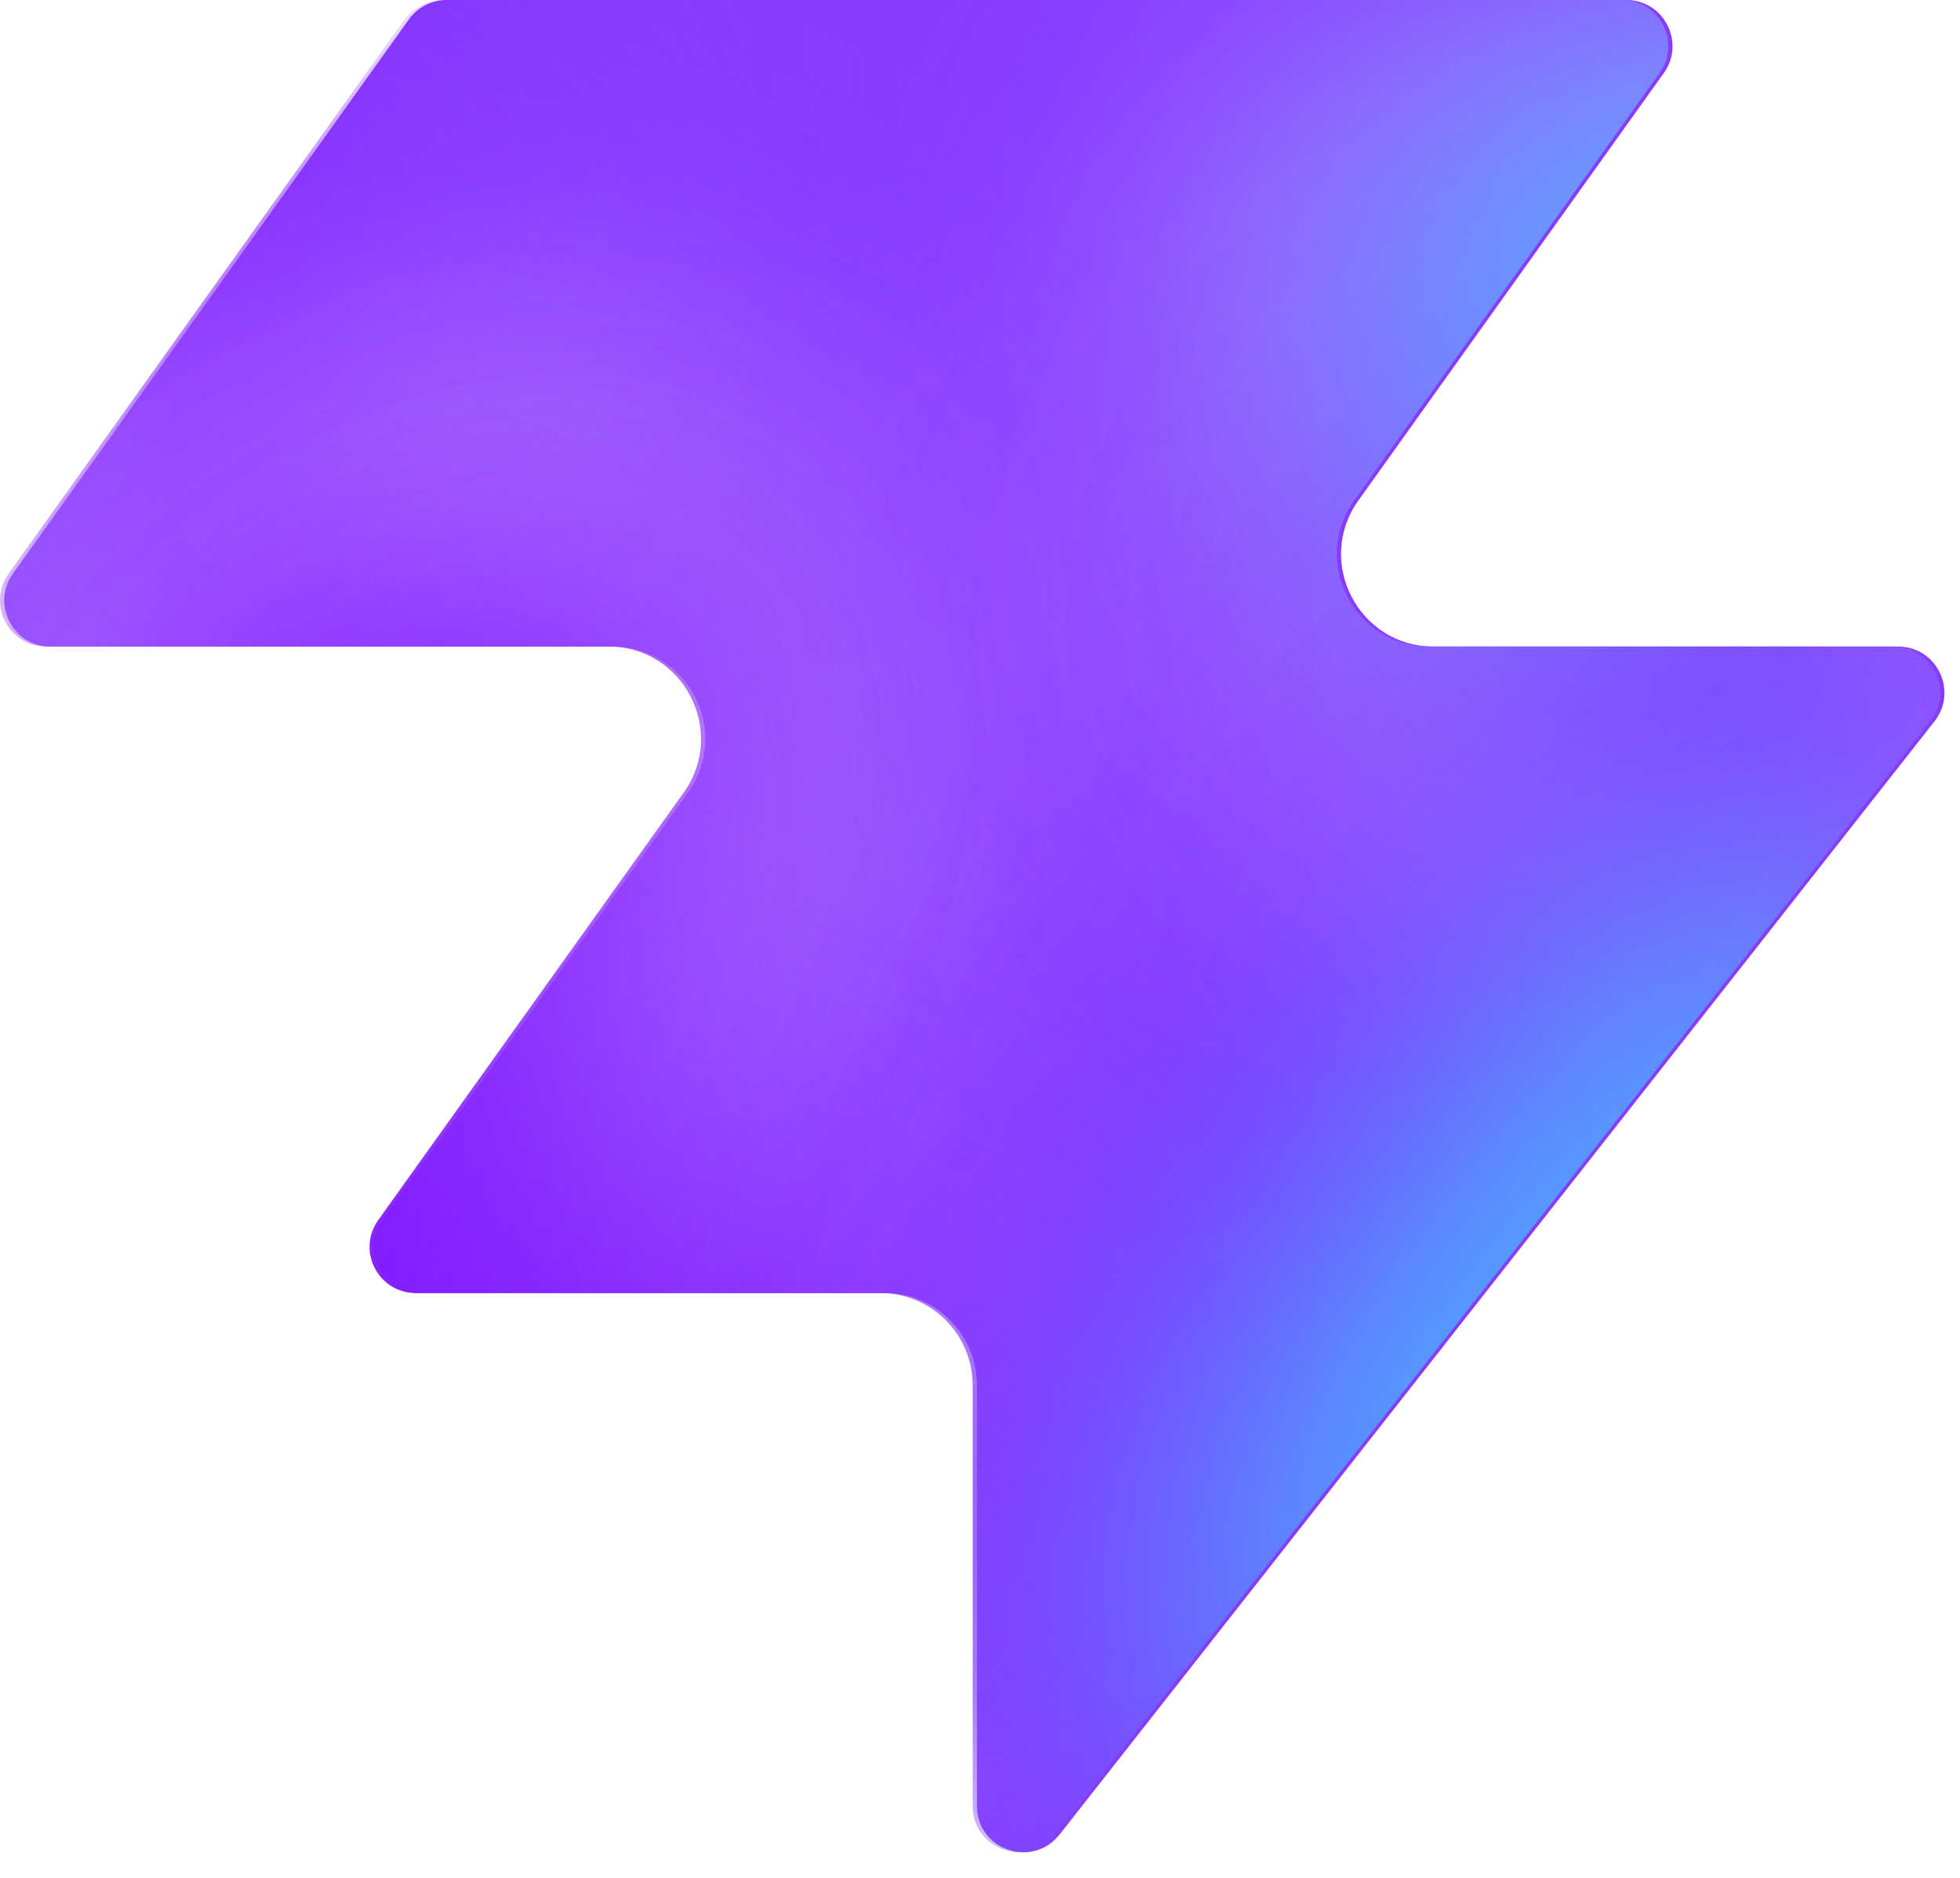
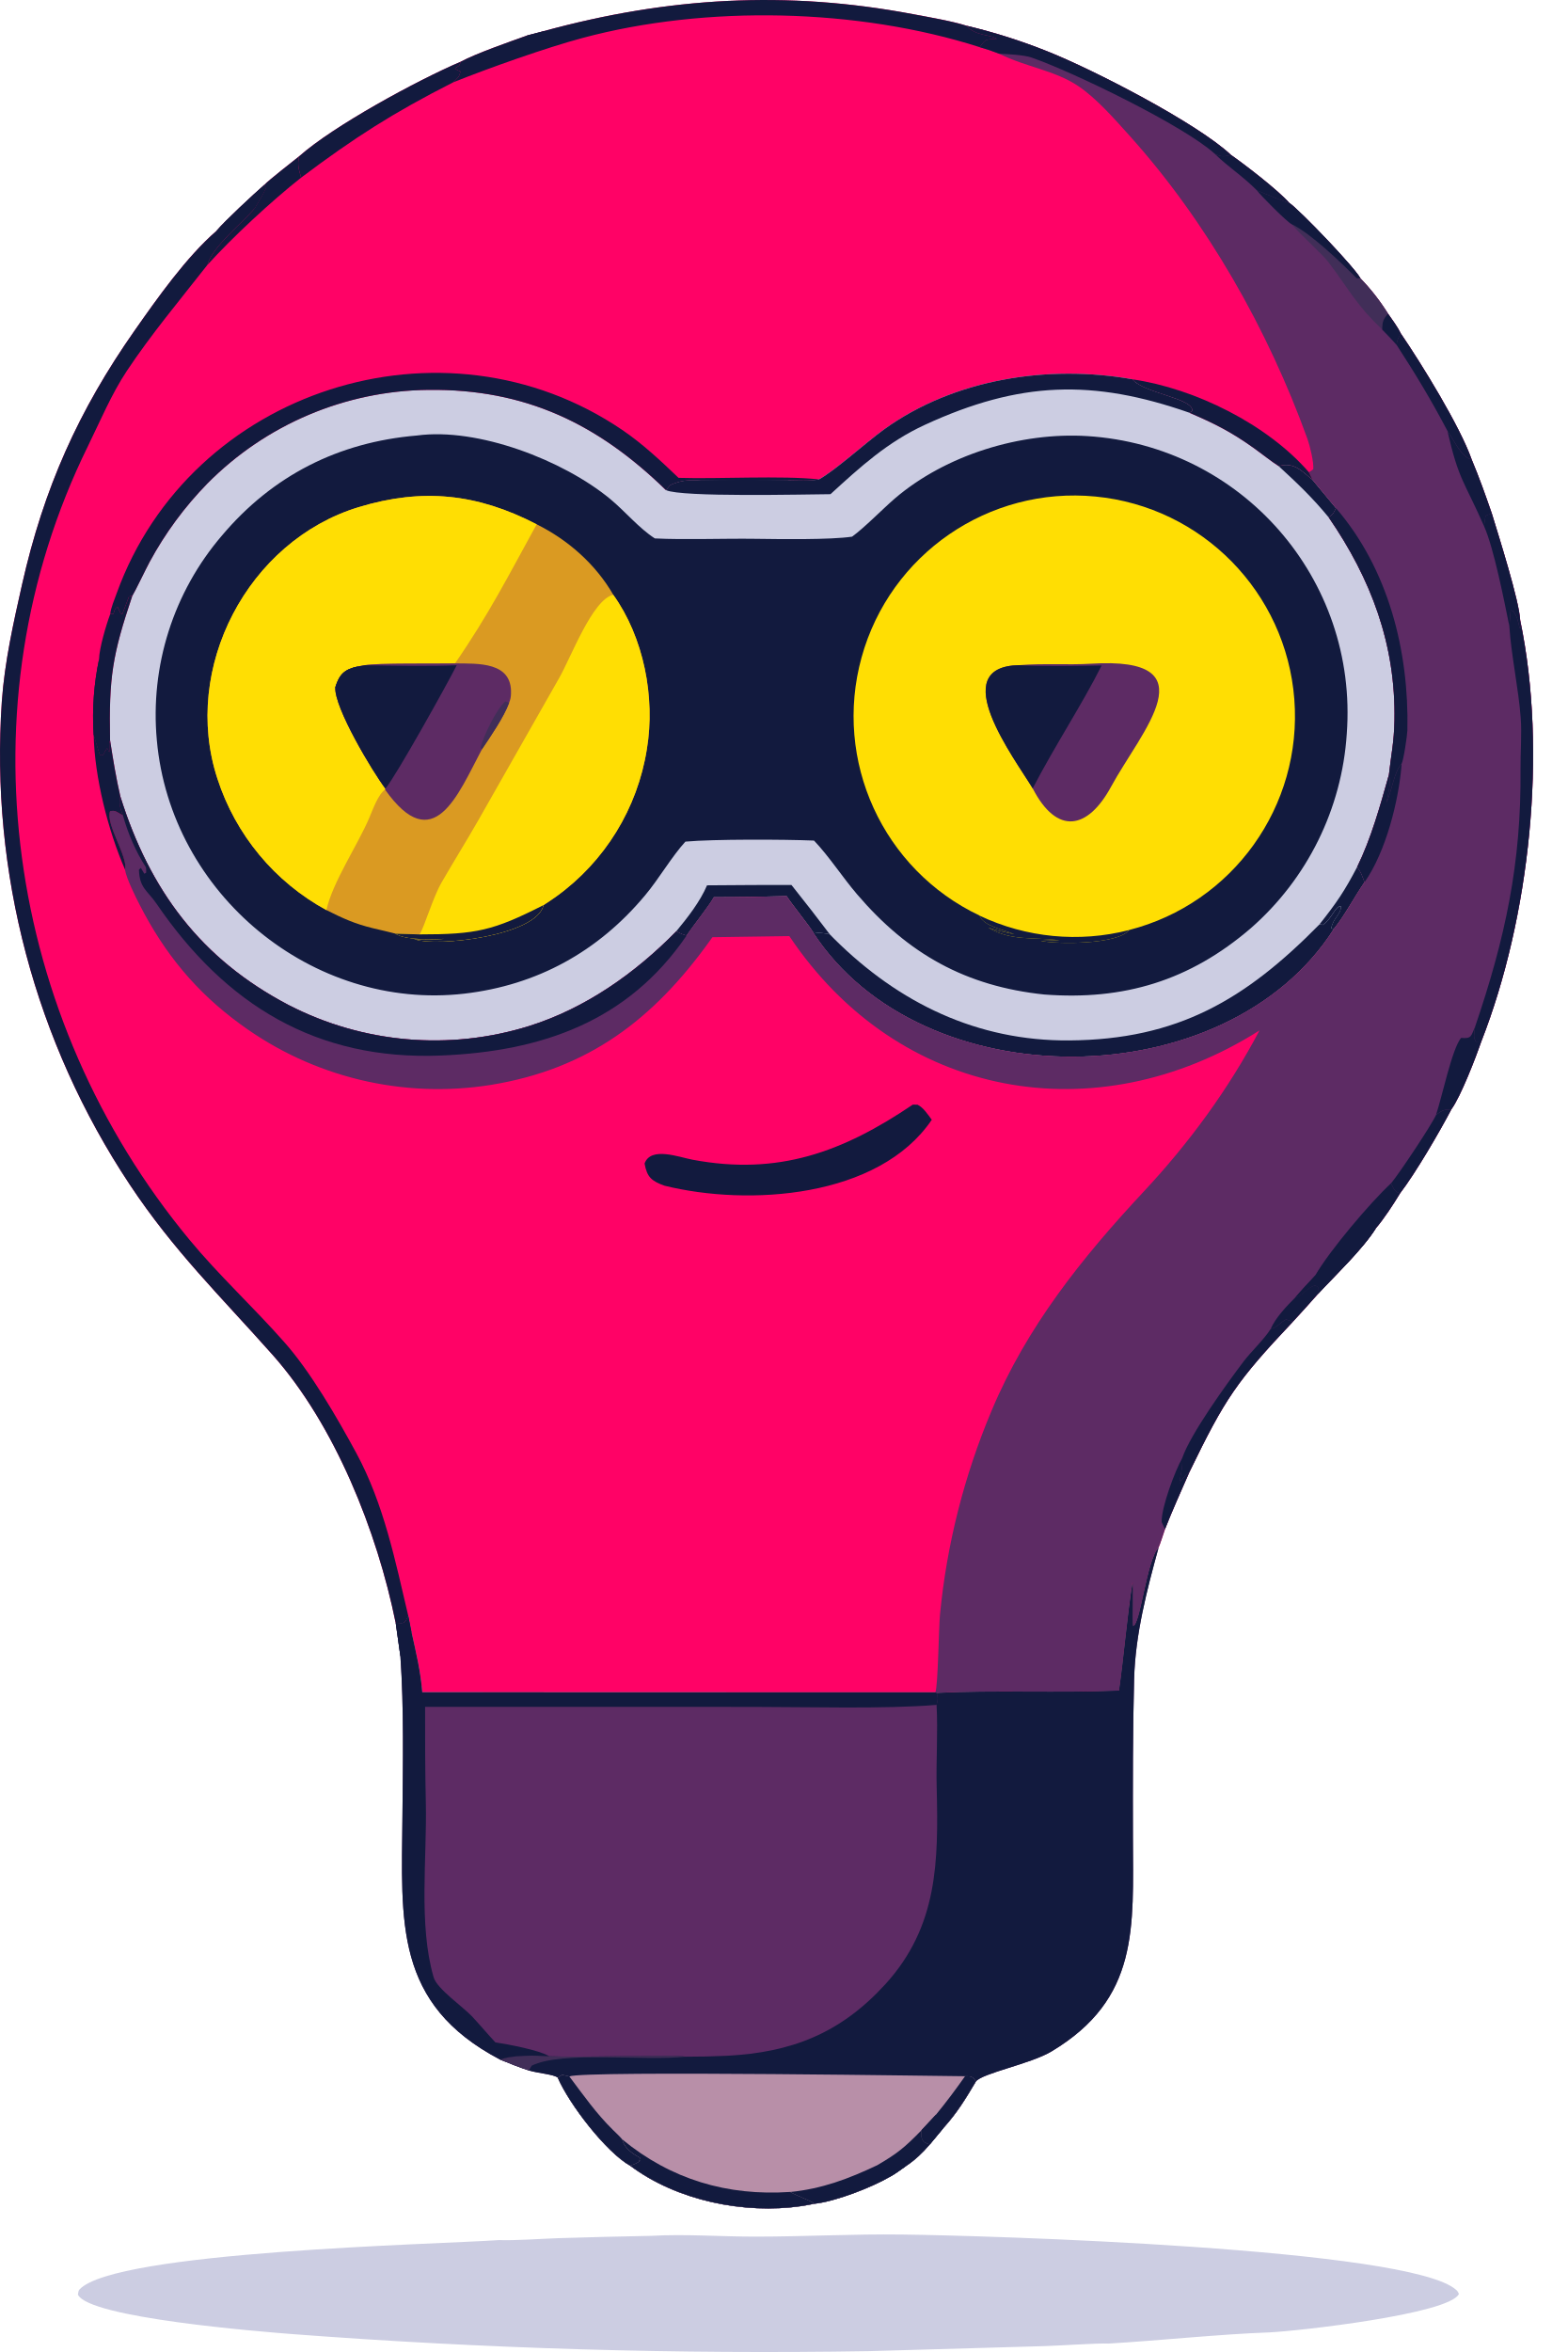
- <svg xmlns="http://www.w3.org/2000/svg" width="48" height="46" fill="none" viewBox="0 0 48 46">
-   <path fill="#863bff" d="M25.946 44.938c-.664.845-2.021.375-2.021-.698V33.937a2.26 2.26 0 0 0-2.262-2.262H10.287c-.92 0-1.456-1.04-.92-1.788l7.48-10.471c1.07-1.497 0-3.578-1.842-3.578H1.237c-.92 0-1.456-1.04-.92-1.788L10.013.474c.214-.297.556-.474.92-.474h28.894c.92 0 1.456 1.04.92 1.788l-7.48 10.471c-1.07 1.498 0 3.579 1.842 3.579h11.377c.943 0 1.473 1.088.89 1.83L25.947 44.94z" style="fill:#863bff;fill:color(display-p3 .525 .23 1);fill-opacity:1" />
-   <mask id="a" width="48" height="46" x="0" y="0" maskUnits="userSpaceOnUse" style="mask-type:alpha">
-     <path fill="#000" d="M25.842 44.938c-.664.844-2.021.375-2.021-.698V33.937a2.26 2.26 0 0 0-2.262-2.262H10.183c-.92 0-1.456-1.04-.92-1.788l7.48-10.471c1.07-1.498 0-3.579-1.842-3.579H1.133c-.92 0-1.456-1.04-.92-1.787L9.91.473c.214-.297.556-.474.92-.474h28.894c.92 0 1.456 1.04.92 1.788l-7.48 10.471c-1.07 1.498 0 3.578 1.842 3.578h11.377c.943 0 1.473 1.088.89 1.832L25.843 44.94z" style="fill:#000;fill-opacity:1" />
-   </mask>
-   <g mask="url(#a)">
-     <g filter="url(#b)">
-       <ellipse cx="5.508" cy="14.704" fill="#ede6ff" rx="5.508" ry="14.704" style="fill:#ede6ff;fill:color(display-p3 .927 .903 1);fill-opacity:1" transform="matrix(.00324 1 1 -.00324 -4.47 31.516)" />
-     </g>
-     <g filter="url(#c)">
-       <ellipse cx="10.399" cy="29.851" fill="#ede6ff" rx="10.399" ry="29.851" style="fill:#ede6ff;fill:color(display-p3 .927 .903 1);fill-opacity:1" transform="matrix(.00324 1 1 -.00324 -39.328 7.883)" />
-     </g>
-     <g filter="url(#d)">
-       <ellipse cx="5.508" cy="30.487" fill="#7e14ff" rx="5.508" ry="30.487" style="fill:#7e14ff;fill:color(display-p3 .492 .077 1);fill-opacity:1" transform="rotate(89.814 -25.913 -14.639)scale(1 -1)" />
-     </g>
-     <g filter="url(#e)">
-       <ellipse cx="5.508" cy="30.599" fill="#7e14ff" rx="5.508" ry="30.599" style="fill:#7e14ff;fill:color(display-p3 .492 .077 1);fill-opacity:1" transform="rotate(89.814 -32.644 -3.334)scale(1 -1)" />
-     </g>
-     <g filter="url(#f)">
-       <ellipse cx="5.508" cy="30.599" fill="#7e14ff" rx="5.508" ry="30.599" style="fill:#7e14ff;fill:color(display-p3 .492 .077 1);fill-opacity:1" transform="matrix(.00324 1 1 -.00324 -34.34 30.47)" />
-     </g>
-     <g filter="url(#g)">
-       <ellipse cx="14.072" cy="22.078" fill="#ede6ff" rx="14.072" ry="22.078" style="fill:#ede6ff;fill:color(display-p3 .927 .903 1);fill-opacity:1" transform="rotate(93.35 24.506 48.493)scale(-1 1)" />
-     </g>
-     <g filter="url(#h)">
-       <ellipse cx="3.47" cy="21.501" fill="#7e14ff" rx="3.47" ry="21.501" style="fill:#7e14ff;fill:color(display-p3 .492 .077 1);fill-opacity:1" transform="rotate(89.009 28.708 47.59)scale(-1 1)" />
-     </g>
-     <g filter="url(#i)">
-       <ellipse cx="3.47" cy="21.501" fill="#7e14ff" rx="3.47" ry="21.501" style="fill:#7e14ff;fill:color(display-p3 .492 .077 1);fill-opacity:1" transform="rotate(89.009 28.708 47.59)scale(-1 1)" />
-     </g>
-     <g filter="url(#j)">
-       <ellipse cx=".387" cy="8.972" fill="#7e14ff" rx="4.407" ry="29.108" style="fill:#7e14ff;fill:color(display-p3 .492 .077 1);fill-opacity:1" transform="rotate(39.51 .387 8.972)" />
-     </g>
-     <g filter="url(#k)">
-       <ellipse cx="47.523" cy="-6.092" fill="#7e14ff" rx="4.407" ry="29.108" style="fill:#7e14ff;fill:color(display-p3 .492 .077 1);fill-opacity:1" transform="rotate(37.892 47.523 -6.092)" />
-     </g>
-     <g filter="url(#l)">
-       <ellipse cx="41.412" cy="6.333" fill="#47bfff" rx="5.971" ry="9.665" style="fill:#47bfff;fill:color(display-p3 .28 .748 1);fill-opacity:1" transform="rotate(37.892 41.412 6.333)" />
-     </g>
-     <g filter="url(#m)">
-       <ellipse cx="-1.879" cy="38.332" fill="#7e14ff" rx="4.407" ry="29.108" style="fill:#7e14ff;fill:color(display-p3 .492 .077 1);fill-opacity:1" transform="rotate(37.892 -1.88 38.332)" />
-     </g>
-     <g filter="url(#n)">
-       <ellipse cx="-1.879" cy="38.332" fill="#7e14ff" rx="4.407" ry="29.108" style="fill:#7e14ff;fill:color(display-p3 .492 .077 1);fill-opacity:1" transform="rotate(37.892 -1.88 38.332)" />
-     </g>
-     <g filter="url(#o)">
-       <ellipse cx="35.651" cy="29.907" fill="#7e14ff" rx="4.407" ry="29.108" style="fill:#7e14ff;fill:color(display-p3 .492 .077 1);fill-opacity:1" transform="rotate(37.892 35.651 29.907)" />
-     </g>
-     <g filter="url(#p)">
-       <ellipse cx="38.418" cy="32.4" fill="#47bfff" rx="5.971" ry="15.297" style="fill:#47bfff;fill:color(display-p3 .28 .748 1);fill-opacity:1" transform="rotate(37.892 38.418 32.4)" />
-     </g>
-   </g>
-   <defs>
-     <filter id="b" width="60.045" height="41.654" x="-19.77" y="16.149" color-interpolation-filters="sRGB" filterUnits="userSpaceOnUse">
-       <feFlood flood-opacity="0" result="BackgroundImageFix" />
-       <feBlend in="SourceGraphic" in2="BackgroundImageFix" result="shape" />
-       <feGaussianBlur result="effect1_foregroundBlur_2002_17158" stdDeviation="7.659" />
-     </filter>
-     <filter id="c" width="90.34" height="51.437" x="-54.613" y="-7.533" color-interpolation-filters="sRGB" filterUnits="userSpaceOnUse">
-       <feFlood flood-opacity="0" result="BackgroundImageFix" />
-       <feBlend in="SourceGraphic" in2="BackgroundImageFix" result="shape" />
-       <feGaussianBlur result="effect1_foregroundBlur_2002_17158" stdDeviation="7.659" />
-     </filter>
-     <filter id="d" width="79.355" height="29.4" x="-49.64" y="2.03" color-interpolation-filters="sRGB" filterUnits="userSpaceOnUse">
-       <feFlood flood-opacity="0" result="BackgroundImageFix" />
-       <feBlend in="SourceGraphic" in2="BackgroundImageFix" result="shape" />
-       <feGaussianBlur result="effect1_foregroundBlur_2002_17158" stdDeviation="4.596" />
-     </filter>
-     <filter id="e" width="79.579" height="29.4" x="-45.045" y="20.029" color-interpolation-filters="sRGB" filterUnits="userSpaceOnUse">
-       <feFlood flood-opacity="0" result="BackgroundImageFix" />
-       <feBlend in="SourceGraphic" in2="BackgroundImageFix" result="shape" />
-       <feGaussianBlur result="effect1_foregroundBlur_2002_17158" stdDeviation="4.596" />
-     </filter>
-     <filter id="f" width="79.579" height="29.4" x="-43.513" y="21.178" color-interpolation-filters="sRGB" filterUnits="userSpaceOnUse">
-       <feFlood flood-opacity="0" result="BackgroundImageFix" />
-       <feBlend in="SourceGraphic" in2="BackgroundImageFix" result="shape" />
-       <feGaussianBlur result="effect1_foregroundBlur_2002_17158" stdDeviation="4.596" />
-     </filter>
-     <filter id="g" width="74.749" height="58.852" x="15.756" y="-17.901" color-interpolation-filters="sRGB" filterUnits="userSpaceOnUse">
-       <feFlood flood-opacity="0" result="BackgroundImageFix" />
-       <feBlend in="SourceGraphic" in2="BackgroundImageFix" result="shape" />
-       <feGaussianBlur result="effect1_foregroundBlur_2002_17158" stdDeviation="7.659" />
-     </filter>
-     <filter id="h" width="61.377" height="25.362" x="23.548" y="2.284" color-interpolation-filters="sRGB" filterUnits="userSpaceOnUse">
-       <feFlood flood-opacity="0" result="BackgroundImageFix" />
-       <feBlend in="SourceGraphic" in2="BackgroundImageFix" result="shape" />
-       <feGaussianBlur result="effect1_foregroundBlur_2002_17158" stdDeviation="4.596" />
-     </filter>
-     <filter id="i" width="61.377" height="25.362" x="23.548" y="2.284" color-interpolation-filters="sRGB" filterUnits="userSpaceOnUse">
-       <feFlood flood-opacity="0" result="BackgroundImageFix" />
-       <feBlend in="SourceGraphic" in2="BackgroundImageFix" result="shape" />
-       <feGaussianBlur result="effect1_foregroundBlur_2002_17158" stdDeviation="4.596" />
-     </filter>
-     <filter id="j" width="56.045" height="63.649" x="-27.636" y="-22.853" color-interpolation-filters="sRGB" filterUnits="userSpaceOnUse">
-       <feFlood flood-opacity="0" result="BackgroundImageFix" />
-       <feBlend in="SourceGraphic" in2="BackgroundImageFix" result="shape" />
-       <feGaussianBlur result="effect1_foregroundBlur_2002_17158" stdDeviation="4.596" />
-     </filter>
-     <filter id="k" width="54.814" height="64.646" x="20.116" y="-38.415" color-interpolation-filters="sRGB" filterUnits="userSpaceOnUse">
-       <feFlood flood-opacity="0" result="BackgroundImageFix" />
-       <feBlend in="SourceGraphic" in2="BackgroundImageFix" result="shape" />
-       <feGaussianBlur result="effect1_foregroundBlur_2002_17158" stdDeviation="4.596" />
-     </filter>
-     <filter id="l" width="33.541" height="35.313" x="24.641" y="-11.323" color-interpolation-filters="sRGB" filterUnits="userSpaceOnUse">
-       <feFlood flood-opacity="0" result="BackgroundImageFix" />
-       <feBlend in="SourceGraphic" in2="BackgroundImageFix" result="shape" />
-       <feGaussianBlur result="effect1_foregroundBlur_2002_17158" stdDeviation="4.596" />
-     </filter>
-     <filter id="m" width="54.814" height="64.646" x="-29.286" y="6.009" color-interpolation-filters="sRGB" filterUnits="userSpaceOnUse">
-       <feFlood flood-opacity="0" result="BackgroundImageFix" />
-       <feBlend in="SourceGraphic" in2="BackgroundImageFix" result="shape" />
-       <feGaussianBlur result="effect1_foregroundBlur_2002_17158" stdDeviation="4.596" />
-     </filter>
-     <filter id="n" width="54.814" height="64.646" x="-29.286" y="6.009" color-interpolation-filters="sRGB" filterUnits="userSpaceOnUse">
-       <feFlood flood-opacity="0" result="BackgroundImageFix" />
-       <feBlend in="SourceGraphic" in2="BackgroundImageFix" result="shape" />
-       <feGaussianBlur result="effect1_foregroundBlur_2002_17158" stdDeviation="4.596" />
-     </filter>
-     <filter id="o" width="54.814" height="64.646" x="8.244" y="-2.416" color-interpolation-filters="sRGB" filterUnits="userSpaceOnUse">
-       <feFlood flood-opacity="0" result="BackgroundImageFix" />
-       <feBlend in="SourceGraphic" in2="BackgroundImageFix" result="shape" />
-       <feGaussianBlur result="effect1_foregroundBlur_2002_17158" stdDeviation="4.596" />
-     </filter>
-     <filter id="p" width="39.409" height="43.623" x="18.713" y="10.588" color-interpolation-filters="sRGB" filterUnits="userSpaceOnUse">
-       <feFlood flood-opacity="0" result="BackgroundImageFix" />
-       <feBlend in="SourceGraphic" in2="BackgroundImageFix" result="shape" />
-       <feGaussianBlur result="effect1_foregroundBlur_2002_17158" stdDeviation="4.596" />
-     </filter>
-   </defs>
+ <svg xmlns="http://www.w3.org/2000/svg" width="24" height="36" viewBox="0 0 24 36" fill="none">
+   <path d="M8.322 0.477C10.222 -0.043 12.037 -0.15 13.979 0.217C14.208 0.26 14.586 0.325 14.797 0.394C15.219 0.494 15.632 0.625 16.034 0.786C16.733 1.063 18.325 1.883 18.845 2.371C19.068 2.528 19.561 2.907 19.739 3.107C19.917 3.236 20.727 4.082 20.827 4.261C20.986 4.425 21.127 4.605 21.248 4.799C21.312 4.891 21.397 5.004 21.444 5.103C21.763 5.569 22.352 6.526 22.53 7.033C22.648 7.314 22.739 7.572 22.838 7.858C22.942 8.199 23.259 9.196 23.273 9.493C23.693 11.502 23.42 14.044 22.678 15.94C22.596 16.179 22.361 16.789 22.22 16.978C22.043 17.317 21.667 17.962 21.435 18.263C21.332 18.433 21.191 18.65 21.062 18.801C20.856 19.128 20.45 19.511 20.175 19.807C20.05 19.949 19.922 20.09 19.793 20.23C18.931 21.143 18.756 21.403 18.209 22.531C18.084 22.816 17.947 23.118 17.835 23.406C17.82 23.449 17.752 23.662 17.736 23.687C17.553 23.877 17.457 24.884 17.346 24.887C17.336 24.79 17.354 24.248 17.338 24.219C17.257 24.717 17.207 25.348 17.131 25.876C16.206 25.916 15.225 25.865 14.34 25.912L14.32 25.904L6.462 25.902C6.439 25.588 6.366 25.288 6.298 24.982L6.252 24.74C6.191 24.851 6.193 24.857 6.057 24.839C5.775 23.445 5.127 21.81 4.171 20.735C3.37 19.834 2.659 19.145 1.988 18.134C0.538 15.951 -0.151 13.351 0.028 10.737C0.071 10.127 0.207 9.529 0.338 8.945C0.67 7.474 1.199 6.288 2.064 5.055C2.408 4.565 2.851 3.936 3.313 3.535C3.451 3.373 3.884 2.971 4.047 2.829C4.108 2.762 4.493 2.462 4.579 2.393C5.107 1.924 6.388 1.229 7.054 0.944C7.296 0.815 7.798 0.641 8.068 0.544L8.322 0.477Z" fill="#FF0266" />
+   <path d="M12.538 7.337C12.779 7.207 13.258 6.771 13.539 6.569C14.611 5.798 16.047 5.577 17.337 5.805C17.508 6.02 18.274 6.094 18.254 6.29L18.207 6.317C18.59 6.481 18.845 6.609 19.187 6.852C19.302 6.934 19.466 7.065 19.576 7.135C19.802 7.067 19.926 7.202 20.094 7.344L20.455 7.779C20.417 7.855 20.412 7.873 20.341 7.918C20.992 8.862 21.37 9.866 21.349 11.03C21.342 11.363 21.297 11.548 21.263 11.859C21.131 12.329 20.992 12.831 20.777 13.27C20.841 13.358 20.853 13.4 20.89 13.501C20.735 13.731 20.587 14.012 20.422 14.217C18.775 16.801 14.109 16.834 12.444 14.266C12.433 14.225 12.109 13.827 12.043 13.716C11.671 13.727 11.3 13.732 10.928 13.733C10.854 13.869 10.622 14.154 10.512 14.319C10.46 14.312 10.401 14.279 10.352 14.256C9.723 14.897 8.965 15.432 8.103 15.704C6.88 16.085 5.556 15.97 4.418 15.383C3.071 14.677 2.292 13.624 1.843 12.192C1.78 11.925 1.728 11.607 1.685 11.334C1.665 10.361 1.721 10.026 2.026 9.118C2.066 9.056 2.237 8.698 2.292 8.598C2.529 8.16 2.826 7.757 3.174 7.401C4.069 6.496 5.286 5.98 6.559 5.967C8.045 5.95 9.156 6.489 10.196 7.502L10.258 7.425C10.416 7.354 10.513 7.347 10.685 7.351C11.143 7.342 11.601 7.342 12.059 7.351C12.207 7.354 12.397 7.365 12.538 7.337Z" fill="#CCCDE2" />
+   <path d="M20.201 14.148L20.252 14.157C20.405 14.046 20.437 13.868 20.529 13.872C20.532 13.995 20.404 14.057 20.381 14.212L20.422 14.217C18.776 16.802 14.109 16.834 12.444 14.267C12.519 14.281 12.66 14.281 12.706 14.304C12.728 14.327 12.751 14.349 12.773 14.372C13.762 15.354 14.962 15.936 16.371 15.925C18.03 15.912 19.065 15.302 20.201 14.148Z" fill="#121A3E" />
+   <path d="M12.539 7.337C12.779 7.207 13.259 6.771 13.539 6.569C14.611 5.798 16.048 5.577 17.337 5.805C17.508 6.02 18.275 6.094 18.254 6.29L18.208 6.317C16.732 5.801 15.611 5.833 14.158 6.503C13.586 6.767 13.173 7.144 12.714 7.564C12.31 7.567 10.434 7.613 10.196 7.502L10.258 7.425C10.417 7.354 10.513 7.347 10.685 7.351C11.143 7.342 11.601 7.342 12.059 7.351C12.207 7.354 12.397 7.365 12.539 7.337Z" fill="#121A3E" />
+   <path d="M10.685 7.352C11.143 7.343 11.602 7.342 12.06 7.351L12.155 7.411C12.098 7.441 11.835 7.428 11.763 7.42L11.757 7.396L11.867 7.389C11.668 7.33 10.978 7.409 10.685 7.352Z" fill="#121A3E" />
+   <path d="M10.824 13.551C11.253 13.549 11.689 13.543 12.117 13.546C12.317 13.796 12.513 14.049 12.706 14.304C12.66 14.281 12.519 14.281 12.444 14.267C12.434 14.226 12.11 13.827 12.043 13.716C11.672 13.727 11.3 13.733 10.929 13.733C10.854 13.87 10.622 14.155 10.513 14.319C10.461 14.313 10.402 14.28 10.352 14.256C10.525 14.046 10.717 13.803 10.824 13.551Z" fill="#121A3E" />
+   <path d="M19.576 7.135C19.801 7.067 19.925 7.202 20.093 7.344L20.454 7.779C20.417 7.856 20.412 7.873 20.341 7.919C20.086 7.61 19.868 7.404 19.576 7.135Z" fill="#121A3E" />
+   <path d="M20.777 13.27C20.841 13.357 20.853 13.4 20.891 13.501C20.735 13.73 20.587 14.012 20.422 14.217L20.381 14.211C20.403 14.056 20.532 13.994 20.529 13.871C20.437 13.867 20.405 14.045 20.252 14.156L20.201 14.147C20.461 13.82 20.584 13.639 20.777 13.27Z" fill="#121A3E" />
+   <path d="M6.383 6.666C7.315 6.54 8.622 7.043 9.341 7.637C9.571 7.827 9.781 8.084 10.025 8.241C10.482 8.264 11.095 8.24 11.563 8.247C11.938 8.252 12.714 8.264 13.045 8.214C13.236 8.075 13.507 7.796 13.699 7.63C14.481 6.961 15.628 6.611 16.647 6.675C19.008 6.824 20.794 8.859 20.618 11.232C20.543 12.38 20.014 13.451 19.148 14.208C18.214 15.011 17.203 15.315 15.986 15.222C14.786 15.096 13.903 14.603 13.12 13.687C12.897 13.426 12.692 13.107 12.462 12.866C12.003 12.847 10.926 12.843 10.493 12.882C10.284 13.11 10.086 13.453 9.879 13.7C9.156 14.568 8.219 15.08 7.108 15.209C4.785 15.476 2.611 13.687 2.401 11.329C2.296 10.194 2.655 9.064 3.397 8.198C4.173 7.278 5.181 6.767 6.383 6.666Z" fill="#121A3E" />
+   <path d="M14.997 14.014C13.515 13.311 12.753 11.643 13.19 10.062C13.627 8.48 15.138 7.442 16.771 7.6C18.404 7.758 19.688 9.066 19.815 10.702C19.941 12.338 18.874 13.828 17.285 14.235C17.115 14.458 16.192 14.455 15.934 14.401L16.221 14.391C15.803 14.34 15.482 14.408 15.132 14.199C15.262 14.245 15.394 14.27 15.528 14.299C15.363 14.228 15.057 14.177 14.997 14.014Z" fill="#FFDE03" />
+   <path d="M17.284 14.236C17.114 14.458 16.191 14.455 15.934 14.401L16.22 14.392C15.802 14.341 15.481 14.408 15.131 14.199C15.261 14.245 15.393 14.27 15.527 14.299C15.362 14.228 15.056 14.177 14.996 14.015C15.709 14.353 16.519 14.432 17.284 14.236Z" fill="#121A3E" />
+   <path d="M15.604 10.181C15.962 10.151 16.359 10.18 16.699 10.159C18.556 10.042 17.47 11.193 17.011 12.039C16.652 12.701 16.182 12.787 15.81 12.068C15.535 11.612 14.464 10.2 15.604 10.181Z" fill="#5D2B64" />
+   <path d="M15.81 12.067C15.535 11.612 14.464 10.199 15.604 10.181C15.981 10.204 16.481 10.193 16.865 10.186C16.574 10.77 16.142 11.425 15.81 12.067Z" fill="#121A3E" />
+   <path d="M4.997 13.93C4.204 13.498 3.606 12.777 3.328 11.917C2.775 10.226 3.795 8.279 5.489 7.763C6.47 7.465 7.307 7.555 8.216 8.025C8.698 8.265 9.118 8.635 9.389 9.104C9.856 9.755 10.035 10.675 9.904 11.463C9.761 12.372 9.261 13.186 8.514 13.723C8.451 13.768 8.386 13.812 8.321 13.854C8.222 14.32 6.693 14.501 6.341 14.374C6.539 14.391 6.605 14.388 6.8 14.37C6.608 14.374 6.211 14.394 6.053 14.29C6.03 14.282 5.762 14.22 5.707 14.207C5.422 14.136 5.26 14.061 4.997 13.93Z" fill="#DA9A22" />
+   <path d="M4.997 13.93C4.204 13.498 3.606 12.777 3.328 11.917C2.775 10.226 3.795 8.279 5.489 7.763C6.47 7.465 7.307 7.555 8.216 8.025C7.79 8.798 7.484 9.405 6.965 10.155C6.706 10.16 5.774 10.146 5.591 10.181L5.476 10.202C5.274 10.244 5.196 10.322 5.134 10.52C5.115 10.83 5.706 11.813 5.9 12.07L5.896 12.086C5.791 12.153 5.705 12.397 5.652 12.521C5.476 12.934 5.09 13.505 4.997 13.93Z" fill="#FFDE03" />
+   <path d="M9.388 9.104C9.855 9.755 10.034 10.675 9.903 11.463C9.76 12.372 9.26 13.186 8.513 13.724C8.45 13.768 8.385 13.812 8.32 13.854C8.221 14.32 6.692 14.501 6.34 14.374C6.538 14.391 6.604 14.388 6.799 14.37C6.607 14.374 6.21 14.394 6.052 14.29L6.424 14.301C6.502 14.178 6.625 13.741 6.762 13.504C6.944 13.189 7.146 12.864 7.325 12.551L8.558 10.382C8.739 10.069 9.069 9.175 9.388 9.104Z" fill="#FFDE03" />
+   <path d="M8.32 13.854C8.221 14.32 6.692 14.501 6.34 14.375C6.538 14.391 6.604 14.388 6.799 14.37C6.607 14.375 6.21 14.395 6.052 14.291L6.424 14.302C7.292 14.302 7.551 14.245 8.32 13.854Z" fill="#121A3E" />
+   <path d="M6.965 10.154C7.319 10.158 7.843 10.126 7.823 10.618C7.821 10.671 7.814 10.708 7.794 10.756C7.718 10.969 7.507 11.277 7.377 11.47C7.005 12.173 6.636 13.131 5.895 12.086L5.9 12.07C5.705 11.813 5.114 10.83 5.133 10.52C5.195 10.322 5.273 10.244 5.475 10.201L5.59 10.181C5.774 10.146 6.705 10.16 6.965 10.154Z" fill="#5D2B64" />
+   <path d="M5.475 10.202L5.59 10.182C5.972 10.19 6.614 10.202 6.992 10.182C6.856 10.454 6.049 11.903 5.9 12.07C5.705 11.813 5.114 10.831 5.133 10.52C5.195 10.322 5.273 10.245 5.475 10.202Z" fill="#121A3E" />
+   <path d="M5.134 10.52C5.195 10.322 5.274 10.245 5.475 10.202C5.418 10.294 5.364 10.28 5.317 10.373C5.284 10.44 5.236 10.521 5.169 10.557L5.134 10.52Z" fill="#121A3E" />
+   <path d="M7.377 11.47L7.357 11.438C7.409 11.253 7.6 10.852 7.737 10.736L7.795 10.756C7.718 10.969 7.508 11.277 7.377 11.47Z" fill="#412E58" />
+   <path d="M14.797 0.394C15.219 0.494 15.632 0.625 16.034 0.786C16.733 1.063 18.325 1.883 18.845 2.371C19.068 2.528 19.561 2.907 19.74 3.107C19.917 3.236 20.727 4.081 20.828 4.261C20.986 4.425 21.127 4.605 21.248 4.799C21.312 4.891 21.397 5.004 21.445 5.103C21.763 5.569 22.352 6.526 22.53 7.033C22.648 7.314 22.739 7.572 22.838 7.858C22.942 8.199 23.259 9.196 23.273 9.493C23.693 11.502 23.42 14.044 22.678 15.94C22.596 16.179 22.361 16.789 22.22 16.978C22.043 17.317 21.667 17.962 21.435 18.263C21.332 18.433 21.191 18.65 21.062 18.801C20.856 19.128 20.45 19.511 20.176 19.806C20.05 19.949 19.922 20.09 19.793 20.23C18.932 21.143 18.756 21.403 18.209 22.531C18.085 22.816 17.947 23.118 17.835 23.406C17.82 23.449 17.752 23.662 17.736 23.687C17.553 23.877 17.457 24.884 17.346 24.887C17.336 24.79 17.354 24.248 17.338 24.219C17.257 24.717 17.207 25.348 17.131 25.876C16.206 25.916 15.225 25.865 14.34 25.912L14.32 25.904C14.362 25.788 14.371 24.898 14.391 24.706C14.495 23.637 14.761 22.589 15.178 21.598C15.717 20.308 16.566 19.25 17.509 18.239C18.205 17.494 18.805 16.675 19.282 15.772C16.777 17.358 13.751 16.82 12.084 14.328L10.906 14.345C10.894 14.363 10.881 14.381 10.868 14.399C10.005 15.6 9.011 16.362 7.518 16.605C6.167 16.822 4.785 16.488 3.682 15.678C3 15.182 2.521 14.596 2.139 13.851C2.073 13.722 1.935 13.447 1.913 13.309C1.965 13.123 1.613 12.61 1.684 12.417C1.765 12.396 1.788 12.432 1.882 12.481C1.84 12.371 1.817 12.306 1.842 12.192C2.292 13.624 3.07 14.677 4.418 15.383C5.556 15.97 6.88 16.086 8.103 15.704C8.965 15.432 9.722 14.898 10.352 14.256C10.401 14.279 10.46 14.312 10.512 14.319C10.621 14.154 10.854 13.869 10.928 13.733C11.3 13.733 11.671 13.727 12.042 13.716C12.109 13.827 12.433 14.226 12.444 14.266C14.108 16.834 18.775 16.801 20.422 14.217C20.587 14.012 20.735 13.731 20.89 13.502C20.852 13.401 20.841 13.358 20.777 13.27C20.992 12.831 21.131 12.329 21.263 11.859C21.297 11.548 21.342 11.363 21.348 11.03C21.37 9.866 20.991 8.863 20.341 7.918C20.412 7.873 20.417 7.856 20.454 7.779L20.094 7.344L20.038 7.228C20.058 7.218 20.085 7.197 20.105 7.183C20.116 7.079 20.053 6.819 20.016 6.718C19.412 5.047 18.479 3.395 17.288 2.072C17.059 1.818 16.787 1.506 16.508 1.318C16.149 1.076 15.701 1.025 15.299 0.823C15.189 0.78 15.112 0.754 14.999 0.722C15.101 0.581 15.095 0.612 15.261 0.594C15.168 0.525 14.941 0.557 14.797 0.394Z" fill="#5D2B64" />
+   <path d="M1.842 12.192C2.292 13.624 3.07 14.677 4.418 15.383C5.556 15.97 6.88 16.086 8.102 15.704C8.965 15.432 9.722 14.898 10.352 14.256C10.401 14.279 10.46 14.312 10.512 14.319C9.614 15.634 8.298 16.093 6.749 16.156C4.848 16.234 3.453 15.381 2.396 13.832C2.258 13.63 2.136 13.597 2.127 13.312L2.156 13.284L2.21 13.374L2.238 13.357C2.238 13.341 2.239 13.282 2.232 13.272C2.077 13.032 1.959 12.758 1.882 12.481C1.84 12.371 1.817 12.306 1.842 12.192Z" fill="#121A3E" />
+   <path d="M23.107 9.587L23.127 9.341L23.167 9.353C23.231 9.449 23.237 9.499 23.264 9.611L23.277 9.615L23.272 9.493C23.693 11.502 23.42 14.044 22.678 15.94L22.596 15.943C22.547 15.87 22.572 15.826 22.582 15.717C23.044 14.361 23.292 13.213 23.278 11.77C23.276 11.524 23.299 11.226 23.281 10.988C23.247 10.535 23.136 10.036 23.107 9.587Z" fill="#121A3E" />
+   <path d="M20.454 7.779C21.253 8.708 21.572 9.957 21.546 11.178C21.544 11.253 21.488 11.639 21.457 11.691C21.349 11.796 21.303 12.117 21.227 12.286C21.25 12.135 21.3 11.992 21.263 11.859C21.297 11.548 21.342 11.363 21.348 11.03C21.37 9.866 20.991 8.863 20.341 7.918C20.412 7.873 20.416 7.856 20.454 7.779Z" fill="#121A3E" />
+   <path d="M14.797 0.394C15.218 0.494 15.632 0.625 16.034 0.786C16.733 1.063 18.325 1.883 18.845 2.371C18.733 2.399 18.698 2.405 18.597 2.354C18.126 1.925 16.429 1.101 15.787 0.879C15.683 0.843 15.415 0.825 15.298 0.823C15.189 0.78 15.112 0.754 14.999 0.722C15.101 0.581 15.095 0.612 15.261 0.594C15.167 0.525 14.94 0.557 14.797 0.394Z" fill="#121A3E" />
+   <path d="M19.244 2.916C19.33 2.947 19.701 3.108 19.739 3.106C19.917 3.235 20.727 4.081 20.827 4.26C20.986 4.424 21.127 4.604 21.248 4.798C21.177 4.888 21.161 4.915 21.16 5.044C20.755 4.656 20.677 4.464 20.347 4.025C20.239 3.881 19.926 3.612 19.774 3.431C19.694 3.389 19.309 3 19.244 2.916Z" fill="#412E58" />
+   <path d="M19.244 2.916C19.33 2.947 19.701 3.108 19.739 3.106C19.917 3.235 20.727 4.081 20.827 4.26C20.809 4.26 20.79 4.26 20.771 4.26C20.533 4.021 20.066 3.57 19.774 3.431C19.694 3.389 19.309 3 19.244 2.916Z" fill="#121A3E" />
+   <path d="M20.134 19.524C20.351 19.146 20.974 18.41 21.295 18.112C21.334 18.183 21.348 18.248 21.435 18.263C21.332 18.433 21.191 18.65 21.063 18.801C20.856 19.128 20.45 19.51 20.176 19.806L20.181 19.701L20.135 19.671C19.99 19.716 19.973 19.814 19.831 19.858C19.927 19.744 20.033 19.633 20.134 19.524Z" fill="#121A3E" />
+   <path d="M21.063 18.802C20.856 19.128 20.45 19.511 20.176 19.807L20.181 19.702L20.135 19.672C19.99 19.717 19.973 19.815 19.831 19.859C19.927 19.745 20.033 19.634 20.134 19.525C20.464 19.298 20.759 18.992 21.063 18.802Z" fill="#121A3E" />
+   <path d="M19.453 20.341C19.554 20.315 19.593 20.249 19.688 20.195L19.793 20.23C18.931 21.143 18.756 21.403 18.209 22.531C18.149 22.574 18.091 22.651 18.047 22.71L18.089 22.649L18.058 22.664C18.083 22.542 18.102 22.462 18.101 22.338L18.1 22.314C18.229 21.942 18.777 21.185 19.036 20.842C19.149 20.692 19.352 20.502 19.453 20.341Z" fill="#121A3E" />
+   <path d="M21.263 11.859C21.301 11.992 21.251 12.135 21.227 12.286C21.303 12.117 21.349 11.796 21.458 11.691C21.416 12.253 21.217 13.036 20.891 13.502C20.853 13.401 20.841 13.358 20.777 13.27C20.992 12.831 21.131 12.329 21.263 11.859Z" fill="#121A3E" />
+   <path d="M21.985 17.062C22.074 16.801 22.228 16.055 22.368 15.886C22.535 15.902 22.518 15.855 22.582 15.717C22.572 15.825 22.547 15.869 22.596 15.943L22.678 15.939C22.596 16.179 22.361 16.788 22.22 16.978C22.1 16.984 22.085 16.992 21.985 17.062Z" fill="#121A3E" />
+   <path d="M21.444 5.103C21.763 5.569 22.352 6.526 22.53 7.033C22.372 7.001 22.266 6.744 22.159 6.595C21.91 6.122 21.673 5.729 21.382 5.281C21.384 5.208 21.411 5.168 21.444 5.103Z" fill="#121A3E" />
+   <path d="M22.72 8.054C22.726 7.996 22.732 7.95 22.743 7.893L22.838 7.857C22.942 8.199 23.259 9.196 23.272 9.493L23.277 9.615L23.264 9.611C23.237 9.499 23.231 9.449 23.167 9.353L23.127 9.341L23.107 9.586C23.028 9.196 22.872 8.398 22.72 8.054Z" fill="#121A3E" />
+   <path d="M22.159 6.596C22.266 6.745 22.372 7.002 22.53 7.033C22.648 7.314 22.739 7.572 22.838 7.858L22.743 7.894C22.733 7.951 22.726 7.997 22.72 8.054C22.411 7.353 22.334 7.357 22.159 6.596Z" fill="#121A3E" />
+   <path d="M21.986 17.063C22.085 16.992 22.1 16.985 22.22 16.979C22.043 17.317 21.667 17.962 21.435 18.263C21.348 18.249 21.334 18.183 21.295 18.113C21.416 17.969 21.911 17.229 21.986 17.063Z" fill="#121A3E" />
+   <path d="M18.845 2.371C19.068 2.527 19.561 2.906 19.739 3.106C19.7 3.108 19.329 2.947 19.244 2.916C19.023 2.693 18.807 2.56 18.597 2.354C18.698 2.404 18.733 2.399 18.845 2.371Z" fill="#121A3E" />
+   <path d="M19.831 19.858C19.972 19.814 19.989 19.716 20.135 19.672L20.181 19.702L20.175 19.806C20.05 19.949 19.922 20.09 19.793 20.23L19.688 20.195C19.594 20.249 19.554 20.315 19.453 20.341C19.526 20.171 19.699 19.989 19.831 19.858Z" fill="#121A3E" />
+   <path d="M17.835 23.406L17.784 23.297C17.778 23.073 17.99 22.508 18.101 22.314L18.102 22.337C18.103 22.462 18.084 22.542 18.059 22.664L18.09 22.648L18.048 22.709C18.092 22.651 18.15 22.574 18.209 22.531C18.085 22.816 17.948 23.118 17.835 23.406Z" fill="#121A3E" />
+   <path d="M21.248 4.799C21.312 4.891 21.397 5.004 21.444 5.103C21.411 5.169 21.384 5.208 21.382 5.282C21.311 5.199 21.236 5.123 21.16 5.045C21.161 4.916 21.177 4.889 21.248 4.799Z" fill="#121A3E" />
+   <path d="M4.047 2.829L4.068 2.89C4.011 2.998 3.963 3.085 3.899 3.188C3.731 3.395 3.25 3.774 3.175 4.055C2.759 4.586 2.315 5.115 1.942 5.677C1.709 6.027 1.531 6.451 1.345 6.831C-0.615 10.814 0.095 15.587 2.9 18.975C3.351 19.521 3.879 20.006 4.347 20.537C4.752 20.99 5.162 21.7 5.455 22.241C5.877 23.021 6.051 23.889 6.252 24.74C6.191 24.851 6.193 24.857 6.057 24.839C5.775 23.445 5.127 21.81 4.171 20.735C3.37 19.834 2.659 19.145 1.988 18.134C0.538 15.951 -0.151 13.351 0.028 10.737C0.071 10.127 0.207 9.529 0.338 8.945C0.67 7.474 1.199 6.288 2.064 5.055C2.408 4.565 2.851 3.936 3.313 3.535C3.451 3.373 3.884 2.971 4.047 2.829Z" fill="#121A3E" />
+   <path d="M4.048 2.829L4.068 2.89C4.011 2.998 3.963 3.085 3.899 3.188C3.799 3.239 3.345 3.526 3.313 3.535C3.451 3.373 3.884 2.971 4.048 2.829Z" fill="#121A3E" />
+   <path d="M1.688 9.399C1.692 9.318 1.757 9.162 1.787 9.079C2.915 5.96 6.787 4.721 9.525 6.58C9.836 6.791 10.109 7.047 10.388 7.314C11.003 7.334 11.965 7.275 12.539 7.338C12.398 7.366 12.207 7.354 12.06 7.352C11.602 7.343 11.143 7.343 10.685 7.352C10.514 7.347 10.417 7.355 10.258 7.426L10.196 7.503C9.156 6.489 8.045 5.951 6.559 5.968C5.286 5.981 4.069 6.496 3.174 7.402C2.826 7.758 2.529 8.161 2.292 8.599C2.237 8.699 2.067 9.057 2.027 9.118L1.975 9.131L1.873 9.399L1.848 9.391L1.798 9.286C1.755 9.319 1.753 9.344 1.737 9.395L1.688 9.399Z" fill="#121A3E" />
+   <path d="M8.321 0.477C10.222 -0.043 12.037 -0.15 13.979 0.217C14.208 0.26 14.586 0.325 14.797 0.394C14.94 0.557 15.167 0.525 15.261 0.594C15.095 0.612 15.101 0.581 14.999 0.722C13.134 0.125 10.809 0.075 8.922 0.58C8.361 0.73 7.493 1.038 6.938 1.26C6.998 1.2 7.038 1.176 7.047 1.093C7.008 1.076 6.997 1.075 6.965 1.046C7.041 0.995 7.023 1.022 7.054 0.944C7.295 0.815 7.798 0.641 8.067 0.544L8.321 0.477Z" fill="#121A3E" />
+   <path d="M8.067 0.544L8.322 0.478L8.424 0.542L8.43 0.584C8.363 0.617 8.287 0.623 8.216 0.601C8.156 0.582 8.136 0.558 8.067 0.544Z" fill="#121A3E" />
+   <path d="M4.579 2.393C5.107 1.924 6.388 1.229 7.054 0.944C7.023 1.022 7.041 0.995 6.966 1.046C6.998 1.075 7.008 1.076 7.048 1.093C7.038 1.176 6.999 1.2 6.938 1.26C6.016 1.728 5.425 2.107 4.61 2.719C4.574 2.585 4.548 2.526 4.579 2.393Z" fill="#121A3E" />
+   <path d="M17.337 5.806C18.299 5.947 19.403 6.496 20.038 7.228L20.094 7.344C19.926 7.202 19.802 7.067 19.577 7.135C19.466 7.066 19.302 6.934 19.187 6.853C18.845 6.609 18.59 6.481 18.208 6.318L18.254 6.29C18.274 6.094 17.508 6.02 17.337 5.806Z" fill="#121A3E" />
+   <path d="M1.688 9.398L1.737 9.395C1.753 9.344 1.755 9.318 1.797 9.285L1.848 9.39L1.872 9.399L1.975 9.131L2.026 9.118C1.721 10.026 1.666 10.361 1.685 11.335L1.672 11.376L1.674 11.513L1.642 11.449C1.606 11.487 1.602 11.508 1.578 11.556L1.531 11.558L1.433 11.243C1.409 10.857 1.437 10.47 1.516 10.091C1.52 9.919 1.626 9.562 1.688 9.398Z" fill="#121A3E" />
+   <path d="M1.433 11.243C1.409 10.857 1.437 10.469 1.516 10.091C1.556 10.6 1.501 10.863 1.589 11.41C1.627 11.389 1.63 11.382 1.672 11.375L1.674 11.513L1.642 11.449C1.606 11.487 1.602 11.508 1.578 11.556L1.531 11.557L1.433 11.243Z" fill="#121A3E" />
+   <path d="M1.434 11.243L1.531 11.557L1.578 11.556C1.602 11.508 1.607 11.487 1.643 11.449L1.674 11.513L1.672 11.375L1.686 11.335C1.728 11.608 1.78 11.926 1.843 12.193C1.818 12.306 1.841 12.371 1.883 12.481C1.789 12.432 1.766 12.396 1.685 12.417C1.613 12.61 1.966 13.123 1.914 13.309C1.656 12.72 1.446 11.889 1.434 11.243Z" fill="#121A3E" />
+   <path d="M4.047 2.829C4.108 2.762 4.493 2.462 4.579 2.393C4.548 2.526 4.573 2.585 4.61 2.719C4.159 3.074 3.558 3.632 3.175 4.055C3.249 3.773 3.731 3.395 3.899 3.187C3.962 3.084 4.011 2.997 4.067 2.89L4.047 2.829Z" fill="#121A3E" />
+   <path d="M13.975 16.907L14.048 16.909C14.139 16.955 14.201 17.055 14.265 17.139C13.452 18.34 11.454 18.466 10.171 18.148C9.977 18.077 9.905 18.02 9.868 17.809C9.962 17.544 10.395 17.712 10.604 17.751C11.914 17.997 12.9 17.634 13.975 16.907Z" fill="#121A3E" />
+   <path d="M17.131 25.876C17.207 25.348 17.257 24.717 17.339 24.219C17.354 24.249 17.337 24.791 17.346 24.887C17.457 24.884 17.554 23.877 17.737 23.688C17.558 24.337 17.381 25.015 17.363 25.696C17.341 26.498 17.343 27.314 17.344 28.118C17.348 29.508 17.444 30.593 16.097 31.4C15.774 31.593 15.039 31.731 14.939 31.861C14.783 32.125 14.653 32.339 14.447 32.568L14.237 32.82C14.125 32.951 14.012 33.06 13.867 33.156C13.796 33.206 13.697 33.279 13.624 33.318C13.343 33.483 12.785 33.698 12.466 33.731C12.401 33.745 12.336 33.757 12.271 33.767C11.392 33.895 10.361 33.684 9.649 33.15C9.279 32.943 8.713 32.206 8.539 31.801C8.478 31.75 8.238 31.734 8.097 31.691C7.942 31.641 7.808 31.586 7.657 31.525C6.03 30.671 6.147 29.418 6.161 27.805C6.168 27.011 6.185 26.142 6.13 25.353L6.058 24.84C6.194 24.857 6.191 24.851 6.252 24.741L6.299 24.983C6.367 25.288 6.44 25.589 6.463 25.902L14.321 25.904L14.341 25.913C15.226 25.866 16.207 25.916 17.131 25.876Z" fill="#5D2B64" />
+   <path d="M17.131 25.876C17.207 25.348 17.257 24.717 17.339 24.219C17.354 24.249 17.337 24.791 17.346 24.887C17.457 24.884 17.554 23.877 17.737 23.688C17.558 24.337 17.381 25.015 17.362 25.696C17.341 26.498 17.342 27.314 17.344 28.118C17.347 29.508 17.444 30.593 16.097 31.4C15.774 31.593 15.039 31.731 14.939 31.861C14.783 32.125 14.653 32.339 14.447 32.568L14.237 32.82C14.125 32.951 14.011 33.06 13.867 33.156C13.796 33.206 13.697 33.279 13.623 33.318C13.343 33.483 12.785 33.698 12.466 33.731C12.401 33.745 12.336 33.757 12.271 33.767C11.391 33.895 10.361 33.684 9.649 33.15C9.279 32.943 8.713 32.206 8.539 31.801C8.478 31.75 8.238 31.734 8.097 31.691C7.942 31.641 7.808 31.586 7.657 31.525C7.837 31.451 8.21 31.46 8.406 31.474C8.887 31.489 9.374 31.469 9.854 31.472C9.98 31.472 10.397 31.464 10.496 31.48C10.706 31.48 10.915 31.476 11.125 31.466C12.118 31.416 12.867 31.122 13.551 30.374C14.362 29.486 14.367 28.488 14.34 27.362C14.329 26.95 14.361 26.517 14.338 26.095C14.359 26.01 14.363 25.997 14.34 25.913C15.226 25.866 16.207 25.916 17.131 25.876Z" fill="#121A3E" />
+   <path d="M8.716 31.782C8.942 31.688 14.781 31.782 14.776 31.779C14.855 31.781 14.897 31.776 14.939 31.861C14.783 32.125 14.653 32.338 14.447 32.568L14.237 32.82C14.125 32.951 14.011 33.06 13.867 33.156C13.796 33.205 13.697 33.279 13.623 33.318C13.343 33.483 12.785 33.698 12.466 33.731C12.401 33.745 12.336 33.757 12.271 33.766C11.391 33.895 10.361 33.684 9.649 33.15C9.279 32.942 8.713 32.206 8.539 31.801L8.604 31.757L8.716 31.782Z" fill="#B88FA8" />
+   <path d="M9.525 32.745C10.271 33.359 11.134 33.615 12.097 33.55C12.206 33.614 12.43 33.689 12.466 33.73C12.401 33.744 12.336 33.756 12.271 33.766C11.391 33.894 10.361 33.683 9.649 33.149C9.714 33.123 9.749 33.114 9.804 33.071L9.785 33.075C9.79 33.06 9.795 33.044 9.799 33.029C9.778 33.017 9.756 33.004 9.735 32.991C9.643 32.934 9.551 32.855 9.525 32.745Z" fill="#121A3E" />
+   <path d="M14.108 32.605C14.105 32.689 14.097 32.713 14.142 32.782C14.177 32.8 14.198 32.815 14.237 32.82C14.125 32.951 14.011 33.061 13.867 33.156C13.796 33.206 13.697 33.279 13.623 33.319C13.342 33.483 12.785 33.699 12.466 33.731C12.43 33.69 12.206 33.615 12.097 33.551C12.586 33.502 12.991 33.349 13.43 33.141C13.744 32.958 13.854 32.865 14.108 32.605Z" fill="#121A3E" />
+   <path d="M13.588 33.232L13.709 33.112C13.799 33.092 13.761 33.09 13.867 33.155C13.796 33.205 13.697 33.279 13.623 33.318L13.588 33.232Z" fill="#121A3E" />
+   <path d="M8.539 31.801L8.604 31.757L8.716 31.782C8.93 32.067 9.128 32.35 9.384 32.601C9.421 32.638 9.495 32.706 9.526 32.746C9.551 32.856 9.643 32.934 9.735 32.991C9.757 33.005 9.778 33.017 9.8 33.029C9.795 33.045 9.79 33.06 9.785 33.076L9.805 33.071C9.749 33.114 9.714 33.124 9.649 33.15C9.279 32.942 8.713 32.206 8.539 31.801Z" fill="#121A3E" />
+   <path d="M14.775 31.778C14.855 31.78 14.897 31.776 14.939 31.861C14.782 32.125 14.653 32.338 14.446 32.567L14.237 32.82C14.198 32.814 14.176 32.799 14.142 32.781C14.097 32.713 14.105 32.689 14.108 32.604L14.332 32.364C14.496 32.163 14.625 31.99 14.775 31.778Z" fill="#121A3E" />
+   <path d="M14.332 32.363C14.304 32.47 14.267 32.523 14.305 32.604C14.373 32.611 14.382 32.6 14.446 32.567L14.237 32.819C14.198 32.814 14.176 32.799 14.142 32.781C14.097 32.713 14.105 32.688 14.108 32.604L14.332 32.363Z" fill="#121A3E" />
+   <path d="M7.657 31.524C7.837 31.451 8.21 31.459 8.406 31.473C8.887 31.488 9.374 31.468 9.854 31.471C9.98 31.471 10.397 31.463 10.496 31.479C9.886 31.551 8.596 31.387 8.139 31.618L8.097 31.69C7.942 31.64 7.808 31.585 7.657 31.524Z" fill="#412E58" />
+   <path d="M6.252 24.74L6.299 24.982C6.367 25.288 6.44 25.588 6.463 25.902L14.321 25.903L14.341 25.912C14.364 25.997 14.359 26.009 14.339 26.095C13.559 26.161 12.342 26.126 11.523 26.126L6.508 26.125C6.507 26.601 6.508 27.105 6.519 27.591C6.539 28.435 6.404 29.461 6.639 30.266C6.691 30.443 7.092 30.719 7.228 30.865C7.345 30.99 7.468 31.137 7.584 31.261C7.76 31.286 8.271 31.383 8.407 31.473C8.21 31.46 7.837 31.451 7.657 31.525C6.03 30.671 6.147 29.418 6.161 27.805C6.168 27.01 6.185 26.141 6.13 25.353L6.058 24.839C6.194 24.857 6.191 24.851 6.252 24.74Z" fill="#121A3E" />
+   <path d="M6.252 24.74L6.299 24.982C6.268 25.046 6.153 25.327 6.13 25.353L6.058 24.839C6.194 24.857 6.191 24.851 6.252 24.74Z" fill="#121A3E" />
+   <path d="M9.971 34.222C10.499 34.192 11.038 34.235 11.568 34.234C12.315 34.234 13.066 34.192 13.812 34.202C15.049 34.216 21.605 34.407 22.297 35.053C22.316 35.07 22.324 35.087 22.335 35.111C22.192 35.421 19.848 35.682 19.43 35.7C18.673 35.727 17.751 35.825 16.969 35.871C16.811 35.862 16.192 35.905 15.985 35.91L13.301 35.987C10.357 36.036 7.413 35.949 4.477 35.726C3.992 35.688 1.362 35.48 1.193 35.122C1.198 35.096 1.198 35.064 1.216 35.044C1.753 34.457 6.705 34.353 7.64 34.287C7.88 34.296 8.281 34.267 8.538 34.258C9.015 34.243 9.493 34.231 9.971 34.222Z" fill="#CCCDE2" />
</svg>
